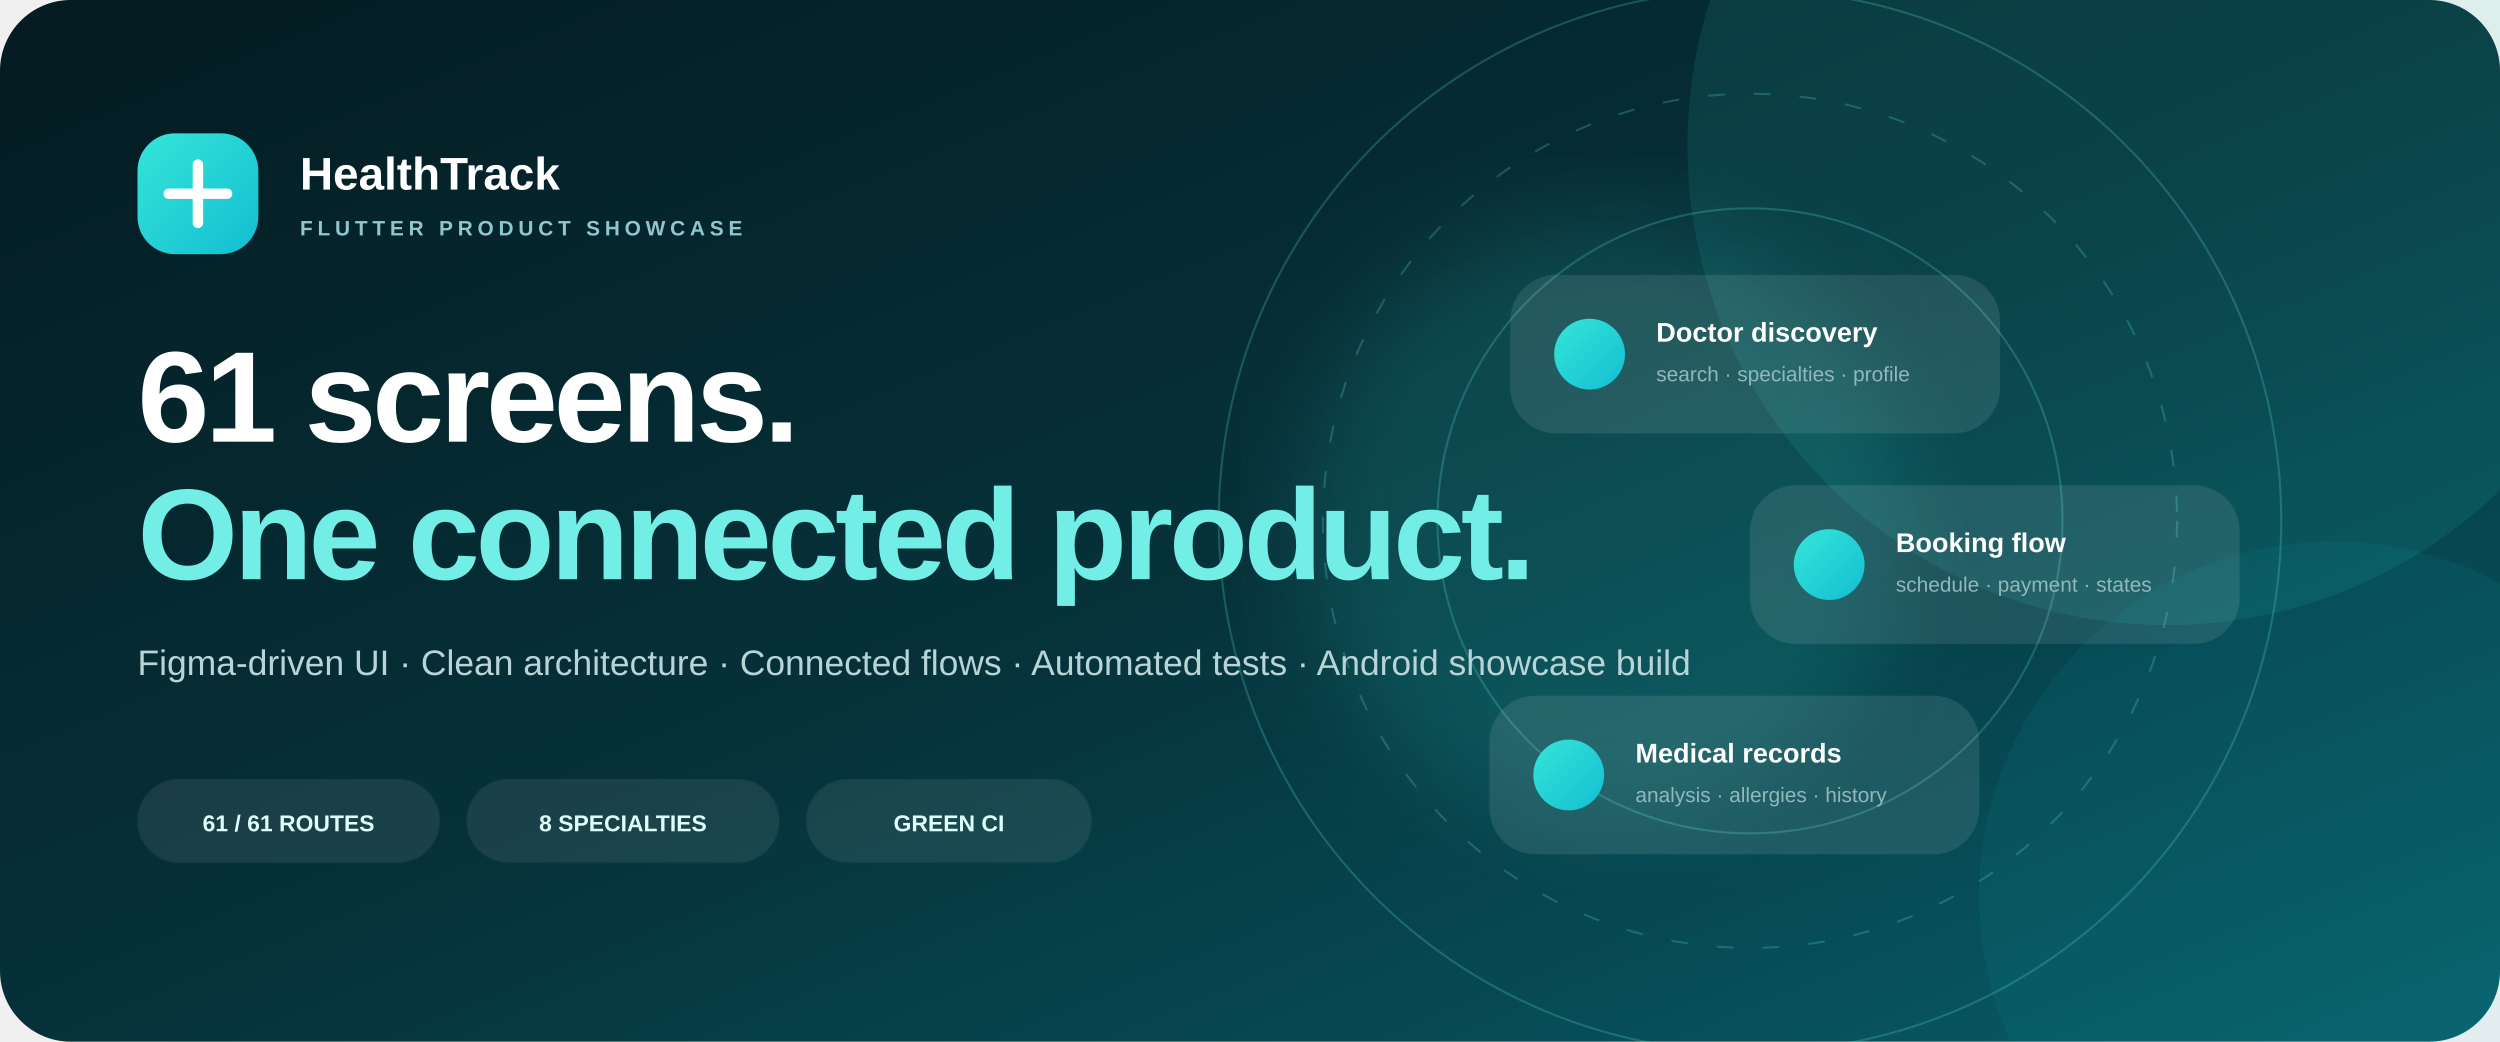
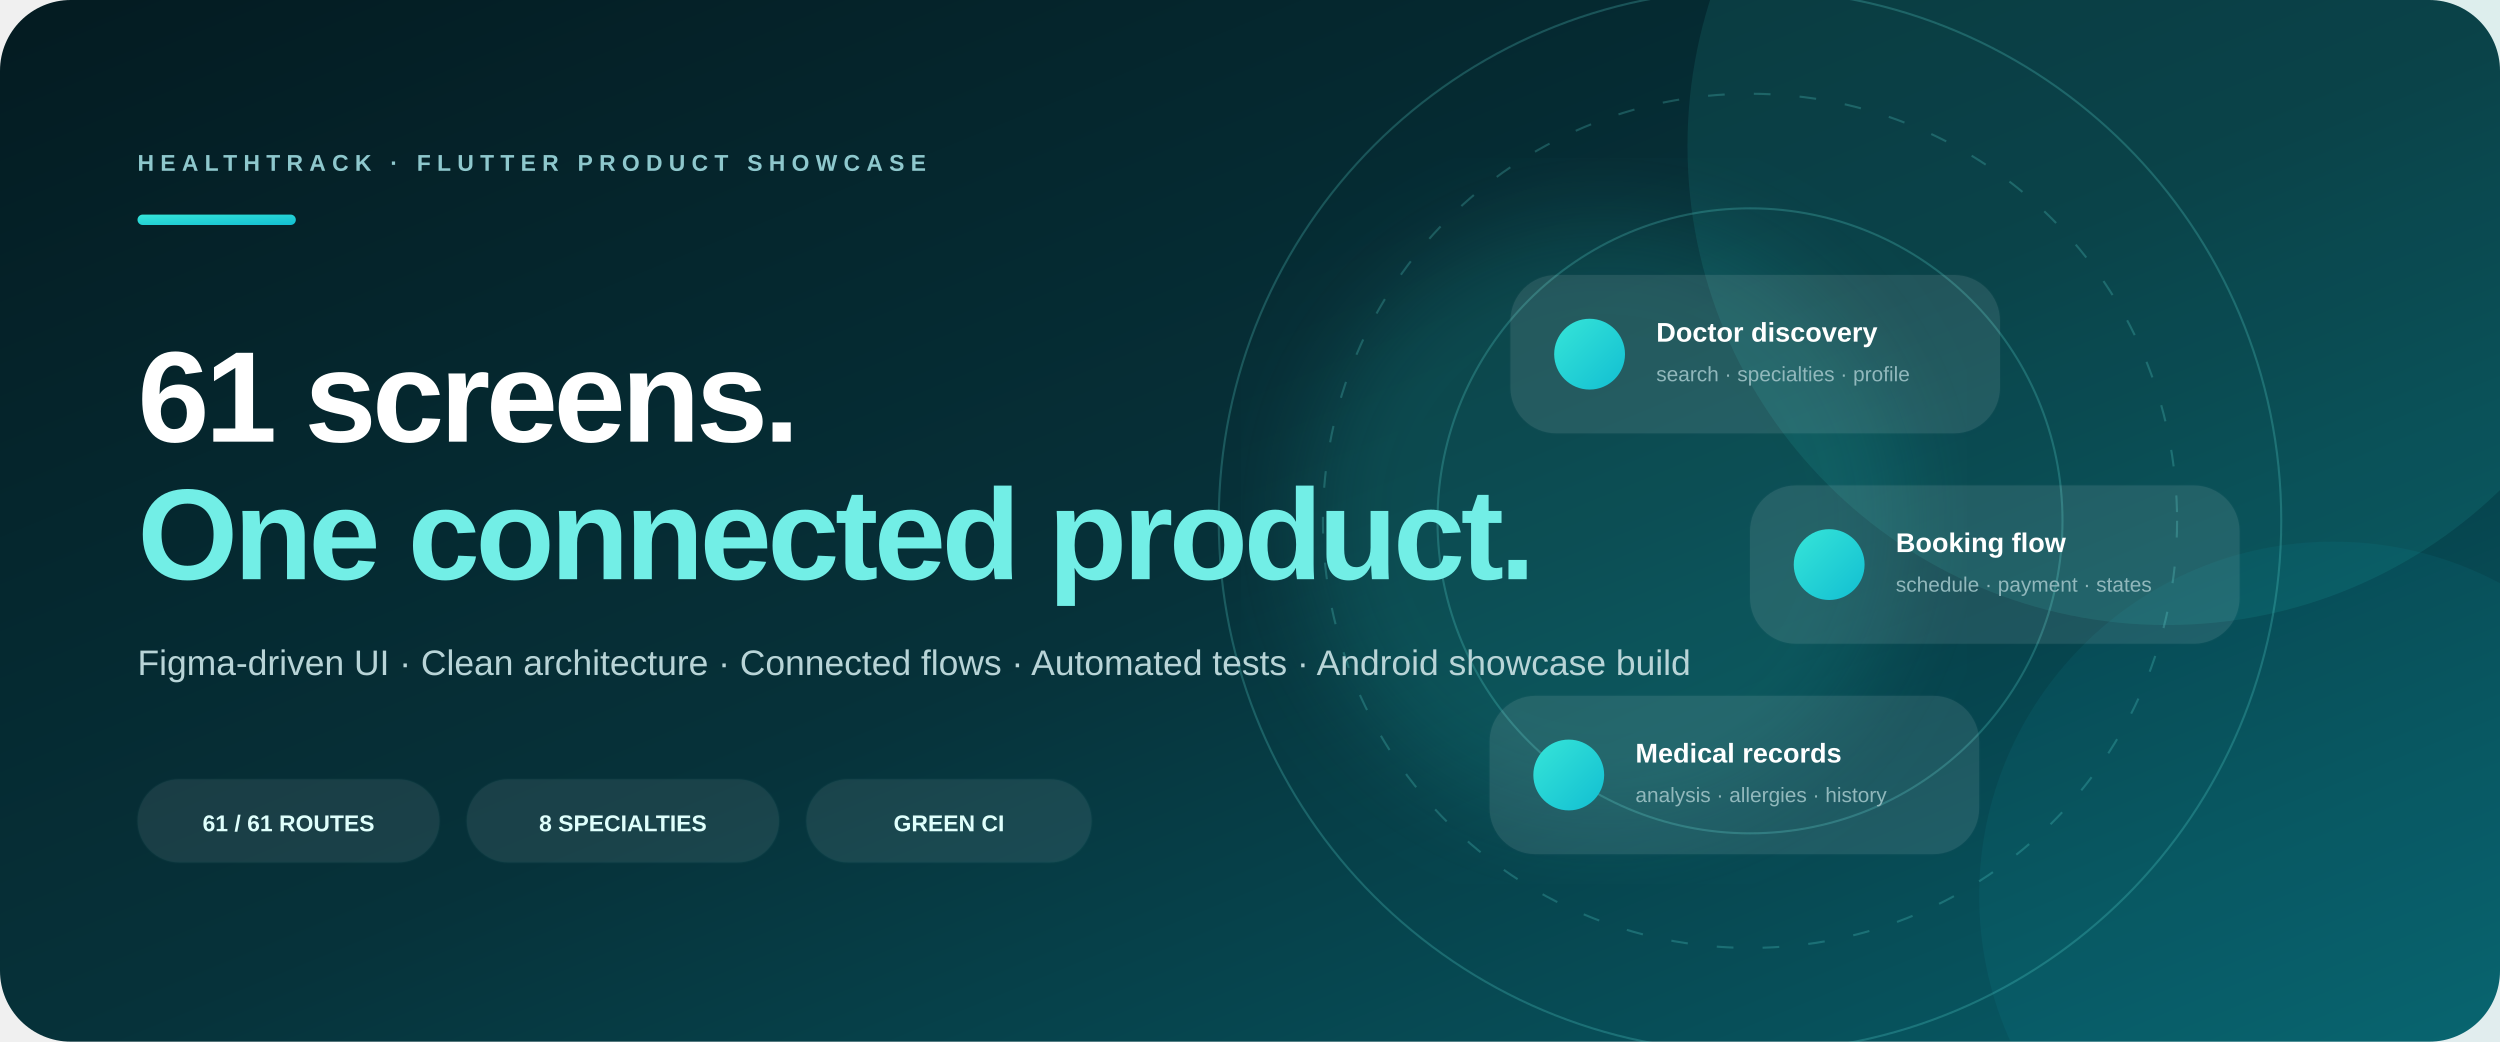
<svg xmlns="http://www.w3.org/2000/svg" width="1200" height="500" viewBox="0 0 1200 500">
  <defs>
    <linearGradient id="bg" x1="0" y1="0" x2="1" y2="1">
      <stop stop-color="#041B21" />
      <stop offset=".52" stop-color="#06323A" />
      <stop offset="1" stop-color="#075E69" />
    </linearGradient>
    <linearGradient id="accent" x1="0" y1="0" x2="1" y2="1">
      <stop stop-color="#36E5D8" />
      <stop offset="1" stop-color="#12BED2" />
    </linearGradient>
    <filter id="glow">
      <feGaussianBlur stdDeviation="22" />
    </filter>
  </defs>
  <rect width="1200" height="500" rx="34" fill="url(#bg)" />
  <circle cx="1040" cy="70" r="230" fill="#35E3D7" opacity=".10" />
  <circle cx="1120" cy="430" r="170" fill="#11BED2" opacity=".07" />
  <circle cx="770" cy="250" r="145" fill="#35E3D7" opacity=".14" filter="url(#glow)" />
  <g opacity=".22" stroke="#66EEE5" fill="none">
    <circle cx="840" cy="250" r="150" />
    <circle cx="840" cy="250" r="205" stroke-dasharray="8 14" />
    <circle cx="840" cy="250" r="255" />
  </g>
-   <g transform="translate(66 64)">
-     <rect width="58" height="58" rx="18" fill="url(#accent)" />
-     <path d="M29 15v28M15 29h28" stroke="white" stroke-width="5" stroke-linecap="round" />
-     <text x="78" y="27" font-family="Arial,sans-serif" font-size="22" font-weight="700" fill="#FFFFFF">HealthTrack</text>
-     <text x="78" y="49" font-family="Arial,sans-serif" font-size="10" font-weight="700" letter-spacing="2.3" fill="#8EC8CD">FLUTTER PRODUCT SHOWCASE</text>
-   </g>
+   <text x="66" y="82" font-family="Arial,sans-serif" font-size="11" font-weight="700" letter-spacing="3" fill="#8EC8CD">HEALTHTRACK · FLUTTER PRODUCT SHOWCASE</text>
+   <rect x="66" y="103" width="76" height="5" rx="2.5" fill="url(#accent)" />
  <text x="66" y="212" font-family="Arial,sans-serif" font-size="62" font-weight="800" letter-spacing="-2" fill="#FFFFFF">61 screens.</text>
  <text x="66" y="278" font-family="Arial,sans-serif" font-size="62" font-weight="800" letter-spacing="-2" fill="#72EEE6">One connected product.</text>
  <text x="66" y="324" font-family="Arial,sans-serif" font-size="17" fill="#B8D4D7">Figma-driven UI · Clean architecture · Connected flows · Automated tests · Android showcase build</text>
  <g transform="translate(66 374)">
    <rect width="145" height="40" rx="20" fill="#FFFFFF" opacity=".08" stroke="#7BEDE6" stroke-opacity=".28" />
    <text x="72.5" y="25" text-anchor="middle" font-family="Arial,sans-serif" font-size="11" font-weight="700" fill="#DFFFFC">61 / 61 ROUTES</text>
    <rect x="158" width="150" height="40" rx="20" fill="#FFFFFF" opacity=".08" stroke="#7BEDE6" stroke-opacity=".28" />
    <text x="233" y="25" text-anchor="middle" font-family="Arial,sans-serif" font-size="11" font-weight="700" fill="#DFFFFC">8 SPECIALTIES</text>
    <rect x="321" width="137" height="40" rx="20" fill="#FFFFFF" opacity=".08" stroke="#7BEDE6" stroke-opacity=".28" />
    <text x="389.5" y="25" text-anchor="middle" font-family="Arial,sans-serif" font-size="11" font-weight="700" fill="#DFFFFC">GREEN CI</text>
  </g>
  <g transform="translate(725 132)">
    <g>
      <rect x="0" y="0" width="235" height="76" rx="22" fill="#FFFFFF" opacity=".10" stroke="#FFFFFF" stroke-opacity=".12" />
      <circle cx="38" cy="38" r="17" fill="url(#accent)" />
      <text x="70" y="32" font-family="Arial,sans-serif" font-size="13" font-weight="700" fill="#FFFFFF">Doctor discovery</text>
      <text x="70" y="51" font-family="Arial,sans-serif" font-size="10" fill="#91B8BC">search · specialties · profile</text>
    </g>
    <g transform="translate(115 101)">
      <rect x="0" y="0" width="235" height="76" rx="22" fill="#FFFFFF" opacity=".10" stroke="#FFFFFF" stroke-opacity=".12" />
      <circle cx="38" cy="38" r="17" fill="url(#accent)" />
      <text x="70" y="32" font-family="Arial,sans-serif" font-size="13" font-weight="700" fill="#FFFFFF">Booking flow</text>
      <text x="70" y="51" font-family="Arial,sans-serif" font-size="10" fill="#91B8BC">schedule · payment · states</text>
    </g>
    <g transform="translate(-10 202)">
      <rect x="0" y="0" width="235" height="76" rx="22" fill="#FFFFFF" opacity=".10" stroke="#FFFFFF" stroke-opacity=".12" />
      <circle cx="38" cy="38" r="17" fill="url(#accent)" />
      <text x="70" y="32" font-family="Arial,sans-serif" font-size="13" font-weight="700" fill="#FFFFFF">Medical records</text>
      <text x="70" y="51" font-family="Arial,sans-serif" font-size="10" fill="#91B8BC">analysis · allergies · history</text>
    </g>
  </g>
</svg>
